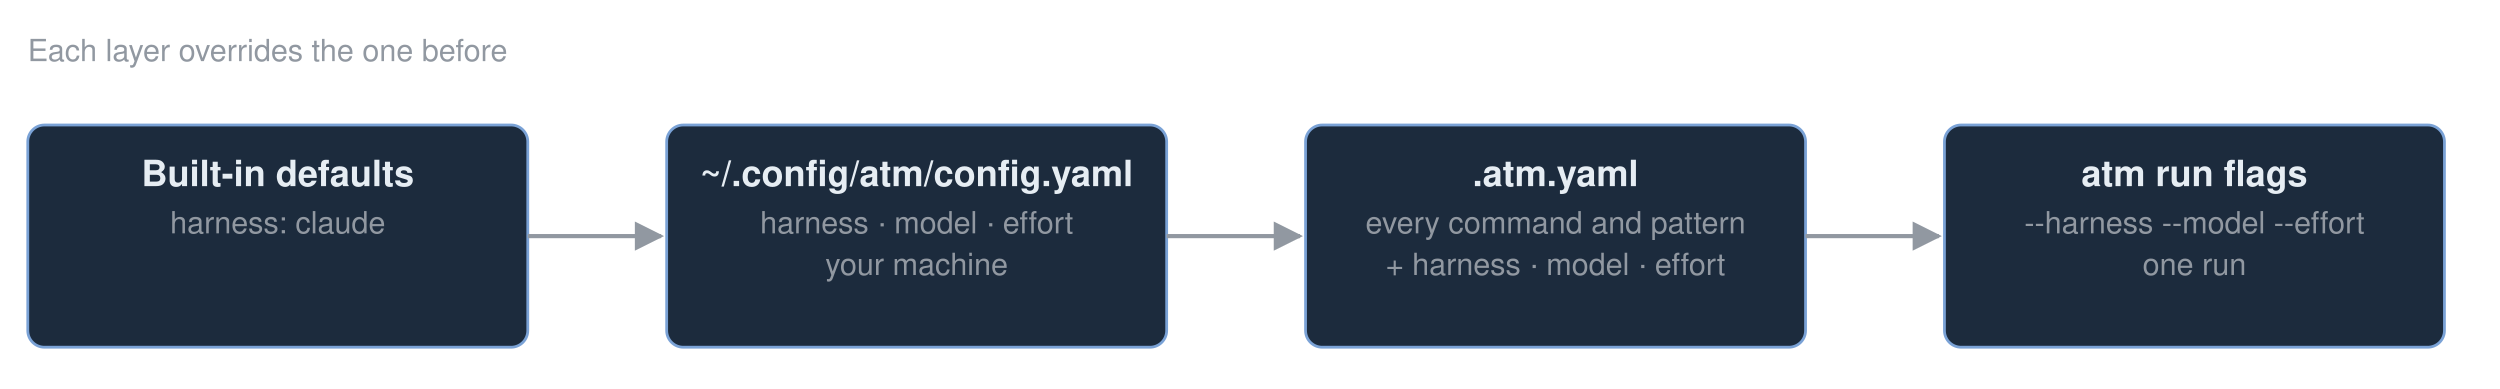
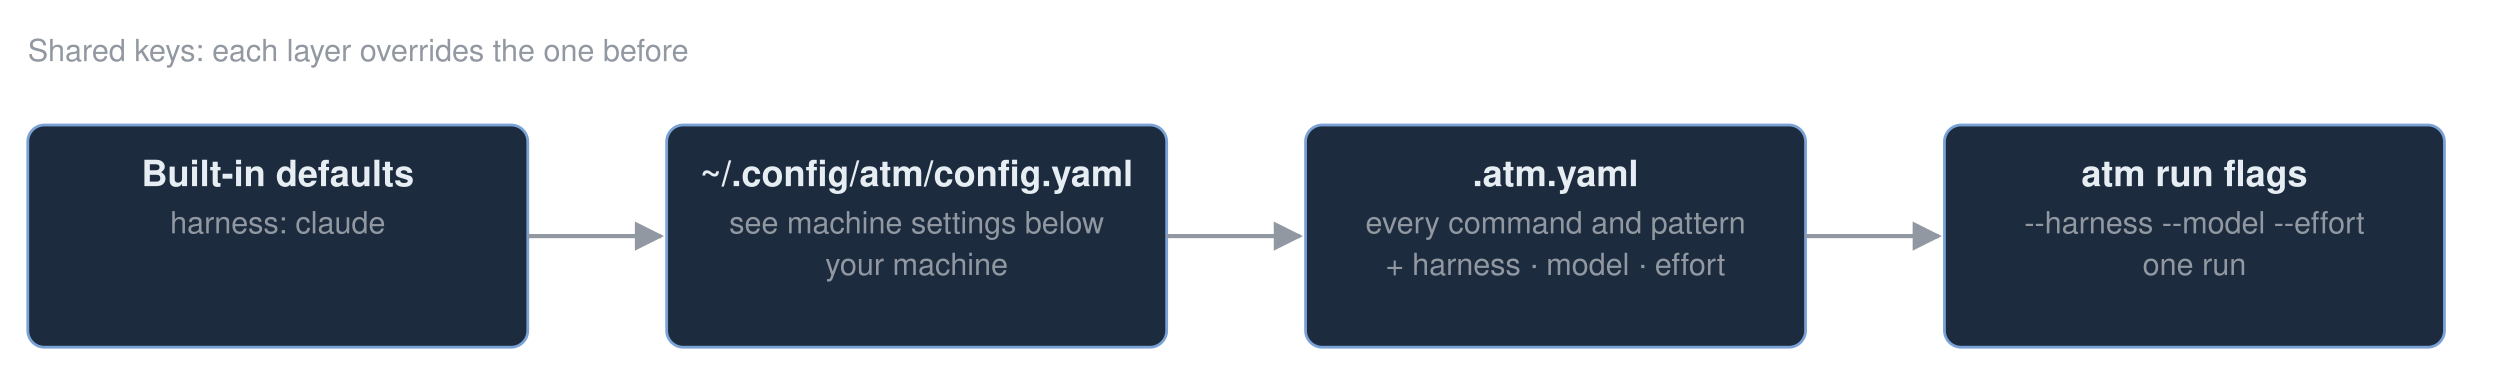
- <svg xmlns="http://www.w3.org/2000/svg" viewBox="0 0 900 140" width="900" height="140" role="img" aria-label="Configuration layers, each overriding the one before: built-in defaults (harness claude), then ~/.config/atm/config.yaml (harness, model, effort), then .atm.yaml at the repository root (every command and pattern, and optionally harness, model, effort), then the flags of one atm run (--harness, --model, --effort).">
+ <svg xmlns="http://www.w3.org/2000/svg" viewBox="0 0 900 140" width="900" height="140" role="img" aria-label="Configuration layers, each overriding shared keys from the one before: built-in defaults (harness claude), then ~/.config/atm/config.yaml (see machine settings below), then .atm.yaml at the repository root (every command and pattern, and optionally harness, model, effort), then the flags of one atm run (--harness, --model, --effort).">
  <defs>
    <marker id="ar" viewBox="0 0 10 10" refX="9" refY="5" markerWidth="7" markerHeight="7" orient="auto-start-reverse">
      <path d="M0 0L10 5L0 10z" fill="#9198a1" />
    </marker>
  </defs>
  <g font-family="-apple-system,BlinkMacSystemFont,'Segoe UI',Helvetica,Arial,sans-serif" font-size="13" fill="#e6edf3">
-     <text x="10" y="22" text-anchor="start" font-size="11" fill="#9198a1">Each layer overrides the one before</text>
+     <text x="10" y="22" text-anchor="start" font-size="11" fill="#9198a1">Shared keys: each layer overrides the one before</text>
    <rect x="10" y="45" width="180" height="80" rx="6" fill="#1c2b3d" stroke="#7aa2d6" />
    <text x="100.0" y="67" text-anchor="middle" font-weight="600">Built-in defaults</text>
    <text x="100.0" y="84" text-anchor="middle" font-size="11" fill="#9198a1">harness: claude</text>
    <rect x="240" y="45" width="180" height="80" rx="6" fill="#1c2b3d" stroke="#7aa2d6" />
    <text x="330.0" y="67" text-anchor="middle" font-weight="600">~/.config/atm/config.yaml</text>
-     <text x="330.0" y="84" text-anchor="middle" font-size="11" fill="#9198a1">harness · model · effort</text>
+     <text x="330.0" y="84" text-anchor="middle" font-size="11" fill="#9198a1">see machine settings below</text>
    <text x="330.0" y="99" text-anchor="middle" font-size="11" fill="#9198a1">your machine</text>
    <rect x="470" y="45" width="180" height="80" rx="6" fill="#1c2b3d" stroke="#7aa2d6" />
    <text x="560.0" y="67" text-anchor="middle" font-weight="600">.atm.yaml</text>
    <text x="560.0" y="84" text-anchor="middle" font-size="11" fill="#9198a1">every command and pattern</text>
    <text x="560.0" y="99" text-anchor="middle" font-size="11" fill="#9198a1">+ harness · model · effort</text>
    <rect x="700" y="45" width="180" height="80" rx="6" fill="#1c2b3d" stroke="#7aa2d6" />
    <text x="790.0" y="67" text-anchor="middle" font-weight="600">atm run flags</text>
    <text x="790.0" y="84" text-anchor="middle" font-size="11" fill="#9198a1">--harness --model --effort</text>
    <text x="790.0" y="99" text-anchor="middle" font-size="11" fill="#9198a1">one run</text>
    <path d="M190 85H238" stroke="#9198a1" stroke-width="1.5" fill="none" marker-end="url(#ar)" />
    <path d="M420 85H468" stroke="#9198a1" stroke-width="1.5" fill="none" marker-end="url(#ar)" />
    <path d="M650 85H698" stroke="#9198a1" stroke-width="1.5" fill="none" marker-end="url(#ar)" />
  </g>
</svg>
